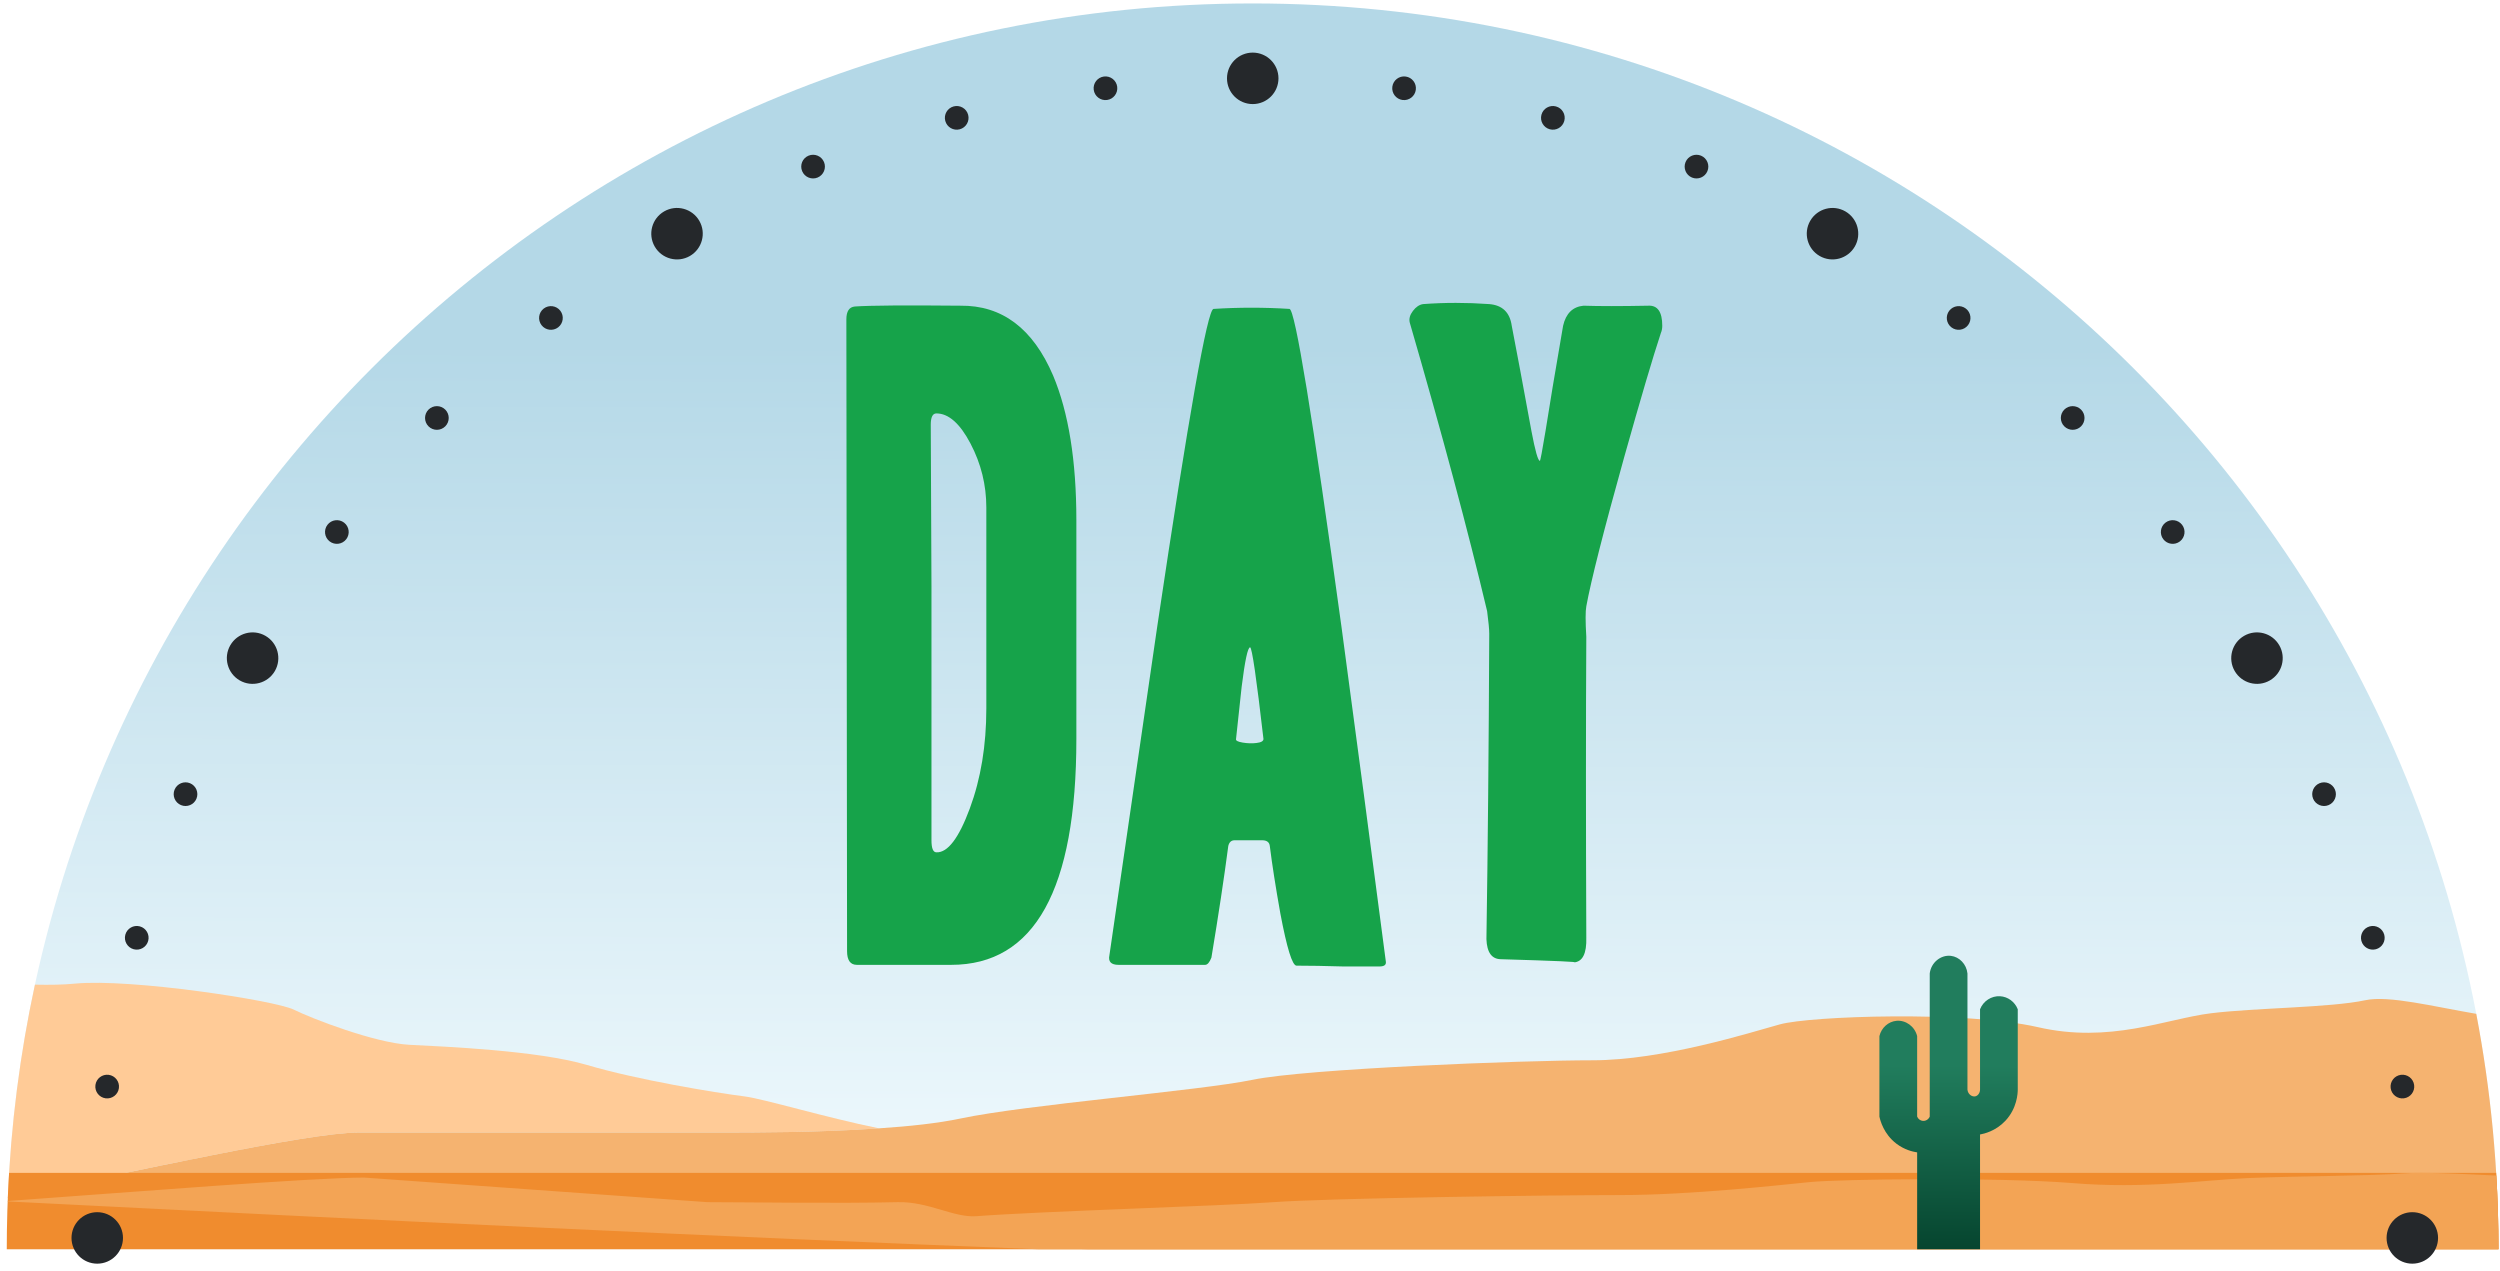
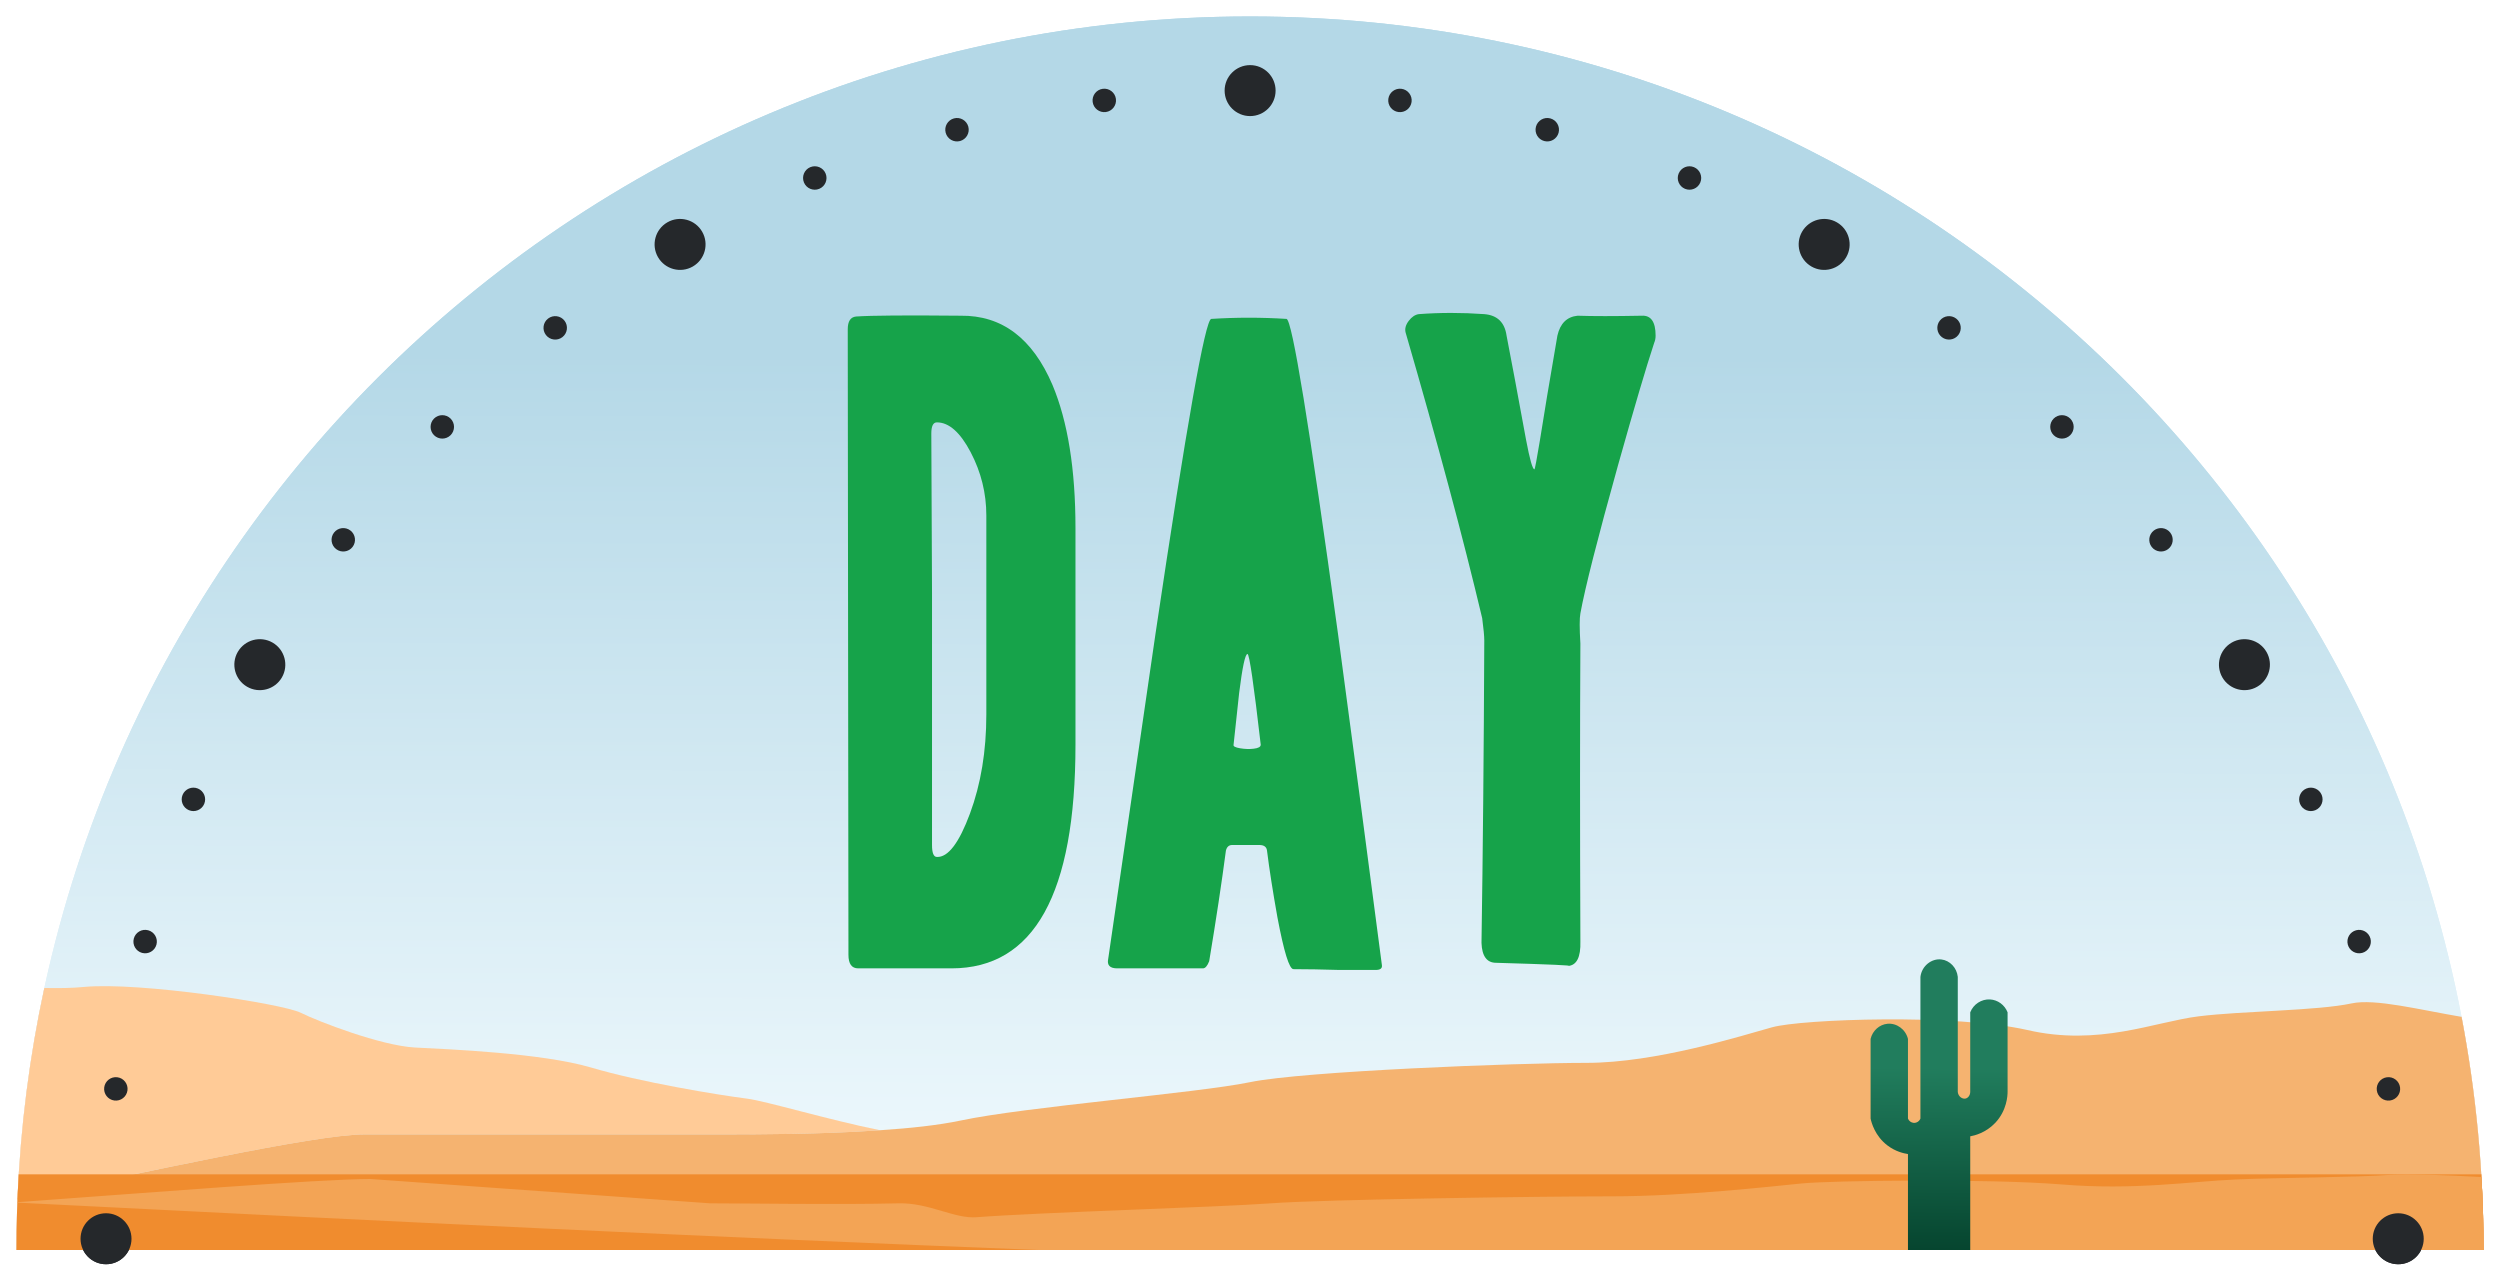
- <svg xmlns="http://www.w3.org/2000/svg" width="301" height="153" viewBox="0 0 301 153" fill="none">
-   <path fill-rule="evenodd" clip-rule="evenodd" d="M300.816 150.415C300.816 67.572 233.658 0.415 150.816 0.415C67.973 0.415 0.816 67.572 0.816 150.415H300.816Z" fill="url(#paint0_linear_596_27)" />
-   <path fill-rule="evenodd" clip-rule="evenodd" d="M4.207 118.553C6.003 118.591 7.628 118.566 9.028 118.428C15.795 117.787 33.096 120.456 35.351 121.55C37.608 122.67 45.118 125.553 49.246 125.792C53.397 126.007 64.675 126.46 70.675 128.221C76.698 130.01 86.103 131.557 89.667 132.011C91.968 132.304 99.389 134.546 105.84 135.854C98.735 136.361 90.863 136.361 86.577 136.361H43.133C37.058 136.361 15.922 141.123 0.945 144.144C1.305 135.4 2.413 126.849 4.207 118.553Z" fill="#FFCB97" />
-   <path fill-rule="evenodd" clip-rule="evenodd" d="M0.945 144.141C15.922 141.12 37.055 136.358 43.131 136.358H86.574C90.86 136.358 98.732 136.358 105.838 135.851C109.492 135.612 112.943 135.237 115.604 134.677C123.499 132.996 144.364 131.342 150.816 130.007C157.266 128.672 183.274 127.659 191.733 127.659C200.191 127.659 210.635 124.349 214.289 123.336C217.944 122.321 236.574 121.681 245.304 123.656C254.034 125.684 260.8 122.668 266.169 122.001C271.538 121.334 280.56 121.334 284.778 120.427C287.617 119.816 293.02 121.2 298.141 122.065C299.897 131.245 300.817 140.722 300.817 150.415H131.11C91.147 149.002 48.08 146.986 0.941 144.256C0.942 144.217 0.944 144.179 0.945 144.141Z" fill="#F5B370" />
-   <path fill-rule="evenodd" clip-rule="evenodd" d="M1.093 141.215H300.538C300.722 144.258 300.816 147.326 300.816 150.415H0.816C0.816 147.326 0.909 144.258 1.093 141.215Z" fill="#F08C2E" />
-   <path fill-rule="evenodd" clip-rule="evenodd" d="M0.928 144.601C16.16 143.507 37.671 141.781 43.852 141.781L85.161 144.739C89.519 144.739 100.857 144.922 108.083 144.739C111.798 144.652 114.844 146.633 117.55 146.43C125.579 145.821 146.796 145.222 153.357 144.739C159.917 144.256 186.364 143.888 194.966 143.888C203.567 143.888 214.187 142.69 217.903 142.323C221.62 141.956 240.565 141.724 249.443 142.439C258.32 143.173 265.2 142.082 270.66 141.84C276.12 141.598 285.294 141.598 289.584 141.27C291.56 141.119 295.945 141.306 300.559 141.539C300.731 144.476 300.818 147.435 300.818 150.415H125.108C86.719 148.902 45.58 146.922 0.926 144.653C0.927 144.636 0.928 144.618 0.928 144.601Z" fill="#F3A455" />
-   <path d="M129.594 88.972C129.594 107.103 124.569 116.168 114.52 116.168H103.172C102.382 116.168 101.987 115.62 101.987 114.523L101.902 38.452C101.902 37.484 102.241 36.968 102.918 36.903C104.781 36.774 109.015 36.742 115.621 36.806C120.645 36.742 124.372 39.548 126.799 45.226C128.662 49.678 129.594 55.485 129.594 62.647V88.972ZM118.754 85.295V61.099C118.754 58.389 118.119 55.824 116.849 53.405C115.578 50.985 114.209 49.775 112.742 49.775C112.29 49.775 112.064 50.227 112.064 51.13C112.064 51.388 112.092 57.873 112.149 70.584V101.167C112.149 102.135 112.346 102.619 112.742 102.619C114.097 102.683 115.437 100.925 116.764 97.344C118.091 93.763 118.754 89.747 118.754 85.295Z" fill="#16A34A" />
-   <path d="M166.856 115.781C166.912 116.168 166.658 116.362 166.094 116.362H161.69C159.545 116.297 157.682 116.265 156.101 116.265C155.593 116.265 154.944 114.168 154.153 109.974C153.589 106.813 153.165 104.103 152.883 101.844C152.827 101.393 152.516 101.167 151.951 101.167H148.649C148.254 101.167 148 101.393 147.887 101.844C147.379 105.716 146.701 110.2 145.854 115.297C145.628 115.878 145.374 116.168 145.092 116.168H134.676C133.773 116.168 133.406 115.781 133.575 115.007C135.494 101.844 137.414 88.65 139.333 75.423C143.116 50.001 145.374 37.258 146.108 37.193C149.157 37 152.206 37 155.254 37.193C155.932 37.258 158.021 50.033 161.521 75.519C163.327 88.94 165.106 102.361 166.856 115.781ZM152.121 88.972C151.274 81.617 150.738 77.939 150.512 77.939C150.23 77.939 149.891 79.52 149.496 82.681C149.27 84.746 149.044 86.843 148.818 88.972C148.762 89.166 149.03 89.311 149.623 89.408C150.215 89.505 150.766 89.521 151.274 89.456C151.839 89.392 152.121 89.23 152.121 88.972Z" fill="#16A34A" />
-   <path d="M199.968 40.097C199.008 43 197.54 47.969 195.564 55.001C193.08 63.905 191.556 69.906 190.991 73.003C190.878 73.584 190.878 74.81 190.991 76.681C190.935 86.746 190.935 98.812 190.991 112.878C191.047 114.813 190.539 115.813 189.467 115.878C190.257 115.813 187.35 115.684 180.744 115.491C179.615 115.491 179.022 114.684 178.966 113.071C179.135 102.102 179.248 89.843 179.305 76.294C179.305 75.778 179.22 74.874 179.05 73.584C176.736 63.841 173.631 52.259 169.735 38.839C169.622 38.387 169.749 37.919 170.116 37.435C170.483 36.951 170.893 36.677 171.344 36.613C173.941 36.419 176.595 36.419 179.305 36.613C180.885 36.742 181.789 37.613 182.014 39.226C182.579 42.129 183.369 46.356 184.386 51.904C184.837 54.292 185.176 55.485 185.402 55.485C185.458 55.485 185.684 54.292 186.079 51.904C186.531 49.001 187.237 44.775 188.196 39.226C188.535 37.742 189.354 36.935 190.652 36.806C192.515 36.871 195.112 36.871 198.443 36.806C199.572 36.742 200.137 37.548 200.137 39.226C200.137 39.548 200.08 39.839 199.968 40.097Z" fill="#16A34A" />
-   <path fill-rule="evenodd" clip-rule="evenodd" d="M230.824 150.415V138.747C230.296 138.667 229.304 138.441 228.332 137.702C226.801 136.54 226.386 134.919 226.281 134.438V124.746C226.519 123.738 227.357 122.996 228.332 122.905C229.452 122.801 230.536 123.575 230.824 124.746V134.438C230.942 134.726 231.204 134.926 231.503 134.954C231.853 134.988 232.195 134.78 232.34 134.438V117.206C232.498 115.87 233.69 114.945 234.885 115.084C235.906 115.203 236.766 116.081 236.882 117.206V131.206C236.942 131.763 237.447 132.095 237.844 131.995C238.145 131.919 238.385 131.596 238.396 131.206V121.514C238.789 120.521 239.767 119.889 240.803 119.946C241.747 119.998 242.585 120.613 242.938 121.514V131.206C242.933 131.636 242.862 133.445 241.438 134.954C240.274 136.187 238.883 136.504 238.396 136.592V150.415H230.824Z" fill="url(#paint1_linear_596_27)" />
-   <path d="M150.829 12.531C152.541 12.531 153.928 11.143 153.928 9.432C153.928 7.72 152.541 6.333 150.829 6.333C149.118 6.333 147.73 7.72 147.73 9.432C147.73 11.143 149.118 12.531 150.829 12.531Z" fill="#25282B" />
-   <path fill-rule="evenodd" clip-rule="evenodd" d="M169.237 9.213C170.017 9.316 170.567 10.032 170.464 10.812C170.361 11.592 169.645 12.142 168.864 12.039C168.084 11.937 167.535 11.22 167.637 10.44C167.74 9.66 168.457 9.11 169.237 9.213Z" fill="#25282B" />
-   <path fill-rule="evenodd" clip-rule="evenodd" d="M132.911 9.213C132.131 9.316 131.582 10.032 131.684 10.812C131.787 11.592 132.504 12.142 133.284 12.039C134.064 11.937 134.613 11.22 134.511 10.44C134.408 9.66 133.691 9.11 132.911 9.213Z" fill="#25282B" />
-   <path fill-rule="evenodd" clip-rule="evenodd" d="M204.803 18.742C205.53 19.043 205.876 19.878 205.574 20.605C205.273 21.332 204.439 21.677 203.712 21.376C202.985 21.075 202.639 20.241 202.941 19.514C203.242 18.787 204.076 18.441 204.803 18.742Z" fill="#25282B" />
-   <path fill-rule="evenodd" clip-rule="evenodd" d="M97.349 18.742C96.621 19.043 96.276 19.878 96.578 20.605C96.879 21.332 97.713 21.677 98.439 21.376C99.166 21.075 99.513 20.241 99.212 19.514C98.909 18.787 98.076 18.441 97.349 18.742Z" fill="#25282B" />
-   <path fill-rule="evenodd" clip-rule="evenodd" d="M236.687 37.152C237.311 37.631 237.429 38.526 236.95 39.15C236.471 39.775 235.576 39.893 234.952 39.414C234.327 38.935 234.21 38.039 234.688 37.415C235.167 36.791 236.063 36.673 236.687 37.152Z" fill="#25282B" />
-   <path fill-rule="evenodd" clip-rule="evenodd" d="M65.464 37.152C64.84 37.631 64.722 38.526 65.201 39.15C65.68 39.775 66.575 39.893 67.199 39.414C67.824 38.935 67.942 38.039 67.463 37.415C66.984 36.791 66.088 36.673 65.464 37.152Z" fill="#25282B" />
-   <path fill-rule="evenodd" clip-rule="evenodd" d="M262.724 63.187C263.203 63.811 263.085 64.706 262.461 65.185C261.837 65.664 260.941 65.546 260.462 64.922C259.983 64.298 260.101 63.403 260.725 62.924C261.35 62.445 262.245 62.563 262.724 63.187Z" fill="#25282B" />
-   <path fill-rule="evenodd" clip-rule="evenodd" d="M39.427 63.187C38.948 63.811 39.066 64.706 39.69 65.185C40.314 65.664 41.21 65.546 41.689 64.922C42.168 64.298 42.05 63.403 41.426 62.924C40.801 62.445 39.906 62.563 39.427 63.187Z" fill="#25282B" />
-   <path fill-rule="evenodd" clip-rule="evenodd" d="M187.334 12.812C188.094 13.016 188.546 13.798 188.342 14.558C188.138 15.318 187.356 15.77 186.596 15.566C185.836 15.362 185.385 14.58 185.588 13.82C185.792 13.06 186.574 12.608 187.334 12.812Z" fill="#25282B" />
-   <path fill-rule="evenodd" clip-rule="evenodd" d="M114.819 12.812C114.059 13.016 113.607 13.798 113.811 14.558C114.015 15.318 114.797 15.77 115.557 15.566C116.317 15.362 116.768 14.58 116.565 13.82C116.361 13.06 115.579 12.608 114.819 12.812Z" fill="#25282B" />
-   <path fill-rule="evenodd" clip-rule="evenodd" d="M222.184 25.453C223.666 26.308 224.174 28.205 223.319 29.686C222.463 31.168 220.566 31.676 219.085 30.821C217.604 29.965 217.095 28.068 217.951 26.587C218.806 25.106 220.703 24.597 222.184 25.453Z" fill="#25282B" />
-   <path fill-rule="evenodd" clip-rule="evenodd" d="M79.964 25.453C78.482 26.308 77.974 28.205 78.829 29.686C79.685 31.168 81.582 31.676 83.063 30.821C84.544 29.965 85.053 28.068 84.197 26.587C83.342 25.106 81.445 24.597 79.964 25.453Z" fill="#25282B" />
-   <path fill-rule="evenodd" clip-rule="evenodd" d="M250.558 49.316C251.114 49.872 251.114 50.776 250.558 51.332C250.002 51.888 249.098 51.888 248.542 51.332C247.986 50.776 247.986 49.872 248.542 49.316C249.098 48.76 250.002 48.76 250.558 49.316Z" fill="#25282B" />
-   <path fill-rule="evenodd" clip-rule="evenodd" d="M51.593 49.316C51.037 49.872 51.037 50.776 51.593 51.332C52.15 51.888 53.053 51.888 53.609 51.332C54.165 50.776 54.165 49.872 53.609 49.316C53.053 48.76 52.15 48.76 51.593 49.316Z" fill="#25282B" />
-   <path fill-rule="evenodd" clip-rule="evenodd" d="M274.424 77.69C275.28 79.171 274.771 81.068 273.29 81.923C271.809 82.779 269.912 82.27 269.056 80.789C268.201 79.308 268.709 77.41 270.191 76.555C271.672 75.7 273.569 76.208 274.424 77.69Z" fill="#25282B" />
-   <path fill-rule="evenodd" clip-rule="evenodd" d="M27.728 77.69C26.872 79.171 27.381 81.068 28.862 81.923C30.343 82.779 32.241 82.27 33.096 80.789C33.951 79.308 33.443 77.41 31.961 76.555C30.48 75.7 28.583 76.208 27.728 77.69Z" fill="#25282B" />
-   <path fill-rule="evenodd" clip-rule="evenodd" d="M281.133 95.073C281.434 95.8 281.088 96.634 280.361 96.935C279.634 97.236 278.8 96.891 278.499 96.164C278.198 95.437 278.543 94.603 279.27 94.301C279.997 94 280.832 94.346 281.133 95.073Z" fill="#25282B" />
-   <path fill-rule="evenodd" clip-rule="evenodd" d="M21.019 95.073C20.718 95.8 21.064 96.634 21.791 96.935C22.518 97.236 23.352 96.891 23.653 96.164C23.954 95.437 23.609 94.603 22.882 94.301C22.155 94 21.321 94.346 21.019 95.073Z" fill="#25282B" />
-   <path fill-rule="evenodd" clip-rule="evenodd" d="M287.065 112.543C287.268 113.303 286.817 114.085 286.057 114.289C285.297 114.492 284.515 114.041 284.311 113.281C284.107 112.521 284.559 111.738 285.319 111.535C286.079 111.331 286.861 111.783 287.065 112.543Z" fill="#25282B" />
-   <path fill-rule="evenodd" clip-rule="evenodd" d="M15.088 112.543C14.885 113.303 15.336 114.085 16.096 114.289C16.856 114.492 17.638 114.041 17.842 113.281C18.046 112.521 17.594 111.738 16.834 111.535C16.074 111.331 15.292 111.783 15.088 112.543Z" fill="#25282B" />
-   <path fill-rule="evenodd" clip-rule="evenodd" d="M290.663 130.637C290.766 131.417 290.216 132.134 289.436 132.237C288.656 132.339 287.939 131.789 287.836 131.009C287.734 130.229 288.284 129.513 289.064 129.41C289.844 129.307 290.56 129.857 290.663 130.637Z" fill="#25282B" />
-   <path fill-rule="evenodd" clip-rule="evenodd" d="M11.489 130.637C11.386 131.417 11.936 132.134 12.716 132.237C13.496 132.339 14.213 131.789 14.316 131.009C14.418 130.229 13.868 129.513 13.088 129.41C12.308 129.307 11.592 129.857 11.489 130.637Z" fill="#25282B" />
-   <path fill-rule="evenodd" clip-rule="evenodd" d="M293.542 149.047C293.542 150.757 292.154 152.146 290.443 152.146C288.733 152.146 287.344 150.757 287.344 149.047C287.344 147.336 288.733 145.947 290.443 145.947C292.154 145.947 293.542 147.336 293.542 149.047Z" fill="#25282B" />
-   <path fill-rule="evenodd" clip-rule="evenodd" d="M8.609 149.047C8.609 150.757 9.997 152.146 11.708 152.146C13.418 152.146 14.807 150.757 14.807 149.047C14.807 147.336 13.418 145.947 11.708 145.947C9.997 145.947 8.609 147.336 8.609 149.047Z" fill="#25282B" />
+ <svg xmlns="http://www.w3.org/2000/svg" width="304" height="155" viewBox="0 0 304 155" fill="none">
+   <path fill-rule="evenodd" clip-rule="evenodd" d="M302 152C302 69.157 234.842 2 152 2C69.157 2 2 69.157 2 152H302Z" fill="url(#paint0_linear_678_3458)" />
+   <path fill-rule="evenodd" clip-rule="evenodd" d="M5.391 120.138C7.187 120.176 8.812 120.151 10.212 120.013C16.979 119.372 34.28 122.041 36.535 123.135C38.792 124.255 46.302 127.138 50.43 127.377C54.581 127.592 65.859 128.045 71.859 129.806C77.882 131.595 87.287 133.142 90.851 133.596C93.152 133.889 100.573 136.131 107.024 137.439C99.919 137.946 92.047 137.946 87.761 137.946H44.317C38.242 137.946 17.106 142.708 2.129 145.729C2.489 136.985 3.597 128.434 5.391 120.138Z" fill="#FFCB97" />
+   <path fill-rule="evenodd" clip-rule="evenodd" d="M2.129 145.726C17.106 142.705 38.239 137.943 44.315 137.943H87.758C92.044 137.943 99.916 137.943 107.022 137.436C110.676 137.197 114.127 136.822 116.788 136.262C124.683 134.581 145.548 132.927 152 131.592C158.45 130.257 184.458 129.244 192.917 129.244C201.375 129.244 211.819 125.934 215.473 124.921C219.128 123.906 237.758 123.266 246.488 125.241C255.218 127.269 261.984 124.253 267.353 123.586C272.722 122.919 281.744 122.919 285.962 122.012C288.801 121.401 294.204 122.785 299.325 123.65C301.081 132.83 302.001 142.307 302.001 152H132.294C92.331 150.587 49.264 148.571 2.125 145.841C2.126 145.802 2.128 145.764 2.129 145.726Z" fill="#F5B370" />
+   <path fill-rule="evenodd" clip-rule="evenodd" d="M2.277 142.8H301.722C301.906 145.843 302 148.911 302 152H2C2 148.911 2.093 145.843 2.277 142.8Z" fill="#F08C2E" />
+   <path fill-rule="evenodd" clip-rule="evenodd" d="M2.111 146.186C17.343 145.092 38.854 143.366 45.035 143.366L86.344 146.324C90.702 146.324 102.04 146.507 109.266 146.324C112.981 146.237 116.027 148.218 118.733 148.015C126.762 147.406 147.979 146.807 154.54 146.324C161.1 145.841 187.547 145.473 196.149 145.473C204.75 145.473 215.37 144.275 219.086 143.908C222.803 143.541 241.748 143.309 250.626 144.024C259.503 144.758 266.383 143.667 271.843 143.425C277.303 143.183 286.477 143.183 290.767 142.855C292.743 142.704 297.128 142.891 301.742 143.124C301.914 146.061 302.001 149.02 302.001 152H126.291C87.902 150.487 46.763 148.507 2.109 146.238C2.11 146.221 2.111 146.203 2.111 146.186Z" fill="#F3A455" />
+   <path d="M130.778 90.557C130.778 108.688 125.753 117.753 115.704 117.753H104.356C103.566 117.753 103.171 117.205 103.171 116.108L103.086 40.037C103.086 39.069 103.425 38.553 104.102 38.488C105.965 38.359 110.199 38.327 116.805 38.391C121.829 38.327 125.556 41.133 127.983 46.811C129.846 51.263 130.778 57.07 130.778 64.232V90.557ZM119.938 86.88V62.684C119.938 59.974 119.303 57.409 118.033 54.99C116.762 52.57 115.393 51.36 113.926 51.36C113.474 51.36 113.248 51.812 113.248 52.715C113.248 52.973 113.276 59.458 113.333 72.169V102.752C113.333 103.72 113.53 104.204 113.926 104.204C115.281 104.268 116.621 102.51 117.948 98.929C119.275 95.348 119.938 91.332 119.938 86.88Z" fill="#16A34A" />
+   <path d="M168.04 117.366C168.096 117.753 167.842 117.947 167.278 117.947H162.874C160.729 117.882 158.866 117.85 157.285 117.85C156.777 117.85 156.128 115.753 155.337 111.559C154.773 108.398 154.349 105.688 154.067 103.429C154.011 102.978 153.7 102.752 153.135 102.752H149.833C149.438 102.752 149.184 102.978 149.071 103.429C148.563 107.301 147.885 111.785 147.038 116.882C146.812 117.463 146.558 117.753 146.276 117.753H135.86C134.957 117.753 134.59 117.366 134.759 116.592C136.678 103.429 138.598 90.235 140.517 77.008C144.3 51.586 146.558 38.843 147.292 38.778C150.341 38.585 153.39 38.585 156.438 38.778C157.116 38.843 159.205 51.618 162.705 77.104C164.511 90.525 166.29 103.946 168.04 117.366ZM153.305 90.557C152.458 83.202 151.922 79.524 151.696 79.524C151.414 79.524 151.075 81.105 150.68 84.266C150.454 86.331 150.228 88.428 150.002 90.557C149.946 90.751 150.214 90.896 150.807 90.993C151.399 91.09 151.95 91.106 152.458 91.041C153.023 90.977 153.305 90.815 153.305 90.557Z" fill="#16A34A" />
+   <path d="M201.152 41.682C200.192 44.585 198.724 49.554 196.748 56.586C194.264 65.49 192.74 71.491 192.175 74.588C192.062 75.169 192.062 76.395 192.175 78.266C192.119 88.331 192.119 100.397 192.175 114.463C192.231 116.398 191.723 117.398 190.651 117.463C191.441 117.398 188.534 117.269 181.928 117.076C180.799 117.076 180.206 116.269 180.15 114.656C180.319 103.687 180.432 91.428 180.489 77.879C180.489 77.363 180.404 76.459 180.234 75.169C177.92 65.426 174.815 53.844 170.919 40.424C170.806 39.972 170.933 39.504 171.3 39.02C171.667 38.536 172.077 38.262 172.528 38.198C175.125 38.004 177.779 38.004 180.489 38.198C182.069 38.327 182.973 39.198 183.198 40.811C183.763 43.714 184.553 47.941 185.57 53.489C186.021 55.877 186.36 57.07 186.586 57.07C186.642 57.07 186.868 55.877 187.263 53.489C187.715 50.586 188.421 46.36 189.38 40.811C189.719 39.327 190.538 38.52 191.836 38.391C193.699 38.456 196.296 38.456 199.627 38.391C200.756 38.327 201.321 39.133 201.321 40.811C201.321 41.133 201.264 41.424 201.152 41.682Z" fill="#16A34A" />
+   <path fill-rule="evenodd" clip-rule="evenodd" d="M232.008 152V140.332C231.48 140.252 230.488 140.026 229.516 139.287C227.985 138.125 227.57 136.504 227.465 136.023V126.331C227.703 125.323 228.541 124.581 229.516 124.49C230.636 124.386 231.72 125.16 232.008 126.331V136.023C232.126 136.311 232.388 136.511 232.687 136.539C233.037 136.573 233.379 136.365 233.524 136.023V118.791C233.682 117.455 234.874 116.53 236.069 116.669C237.09 116.788 237.95 117.666 238.066 118.791V132.791C238.126 133.348 238.631 133.68 239.028 133.58C239.329 133.504 239.569 133.181 239.58 132.791V123.099C239.973 122.106 240.951 121.474 241.987 121.531C242.931 121.583 243.769 122.198 244.122 123.099V132.791C244.117 133.221 244.046 135.03 242.622 136.539C241.458 137.772 240.067 138.089 239.58 138.177V152H232.008Z" fill="url(#paint1_linear_678_3458)" />
+   <path d="M152.013 14.116C153.725 14.116 155.112 12.729 155.112 11.017C155.112 9.305 153.725 7.918 152.013 7.918C150.302 7.918 148.914 9.305 148.914 11.017C148.914 12.729 150.302 14.116 152.013 14.116Z" fill="#25282B" />
+   <path fill-rule="evenodd" clip-rule="evenodd" d="M170.421 10.798C171.201 10.901 171.751 11.617 171.648 12.397C171.545 13.177 170.829 13.727 170.048 13.624C169.268 13.522 168.719 12.805 168.821 12.025C168.924 11.245 169.641 10.695 170.421 10.798Z" fill="#25282B" />
+   <path fill-rule="evenodd" clip-rule="evenodd" d="M134.095 10.798C133.315 10.901 132.766 11.617 132.868 12.397C132.971 13.177 133.688 13.727 134.468 13.624C135.248 13.522 135.797 12.805 135.695 12.025C135.592 11.245 134.875 10.695 134.095 10.798Z" fill="#25282B" />
+   <path fill-rule="evenodd" clip-rule="evenodd" d="M205.987 20.327C206.714 20.628 207.06 21.463 206.758 22.19C206.457 22.917 205.623 23.262 204.896 22.961C204.169 22.66 203.823 21.826 204.125 21.099C204.426 20.372 205.26 20.026 205.987 20.327Z" fill="#25282B" />
+   <path fill-rule="evenodd" clip-rule="evenodd" d="M98.532 20.327C97.805 20.628 97.46 21.463 97.761 22.19C98.062 22.917 98.896 23.262 99.623 22.961C100.35 22.66 100.696 21.826 100.395 21.099C100.093 20.372 99.259 20.026 98.532 20.327Z" fill="#25282B" />
+   <path fill-rule="evenodd" clip-rule="evenodd" d="M237.871 38.737C238.495 39.216 238.613 40.111 238.134 40.735C237.655 41.36 236.76 41.478 236.136 40.999C235.511 40.52 235.394 39.624 235.872 39C236.351 38.376 237.247 38.258 237.871 38.737Z" fill="#25282B" />
+   <path fill-rule="evenodd" clip-rule="evenodd" d="M66.647 38.737C66.023 39.216 65.905 40.111 66.384 40.735C66.863 41.36 67.758 41.478 68.382 40.999C69.007 40.52 69.125 39.624 68.646 39C68.167 38.376 67.271 38.258 66.647 38.737Z" fill="#25282B" />
+   <path fill-rule="evenodd" clip-rule="evenodd" d="M263.908 64.772C264.387 65.396 264.269 66.291 263.645 66.77C263.021 67.249 262.125 67.131 261.646 66.507C261.167 65.883 261.285 64.988 261.909 64.509C262.534 64.03 263.429 64.148 263.908 64.772Z" fill="#25282B" />
+   <path fill-rule="evenodd" clip-rule="evenodd" d="M40.611 64.772C40.132 65.396 40.25 66.291 40.874 66.77C41.498 67.249 42.394 67.131 42.873 66.507C43.352 65.883 43.234 64.988 42.61 64.509C41.985 64.03 41.09 64.148 40.611 64.772Z" fill="#25282B" />
+   <path fill-rule="evenodd" clip-rule="evenodd" d="M188.517 14.397C189.277 14.601 189.729 15.383 189.525 16.143C189.321 16.903 188.539 17.355 187.779 17.151C187.019 16.947 186.568 16.165 186.771 15.405C186.975 14.645 187.757 14.193 188.517 14.397Z" fill="#25282B" />
+   <path fill-rule="evenodd" clip-rule="evenodd" d="M116.002 14.397C115.242 14.601 114.79 15.383 114.994 16.143C115.198 16.903 115.98 17.355 116.74 17.151C117.5 16.947 117.951 16.165 117.748 15.405C117.544 14.645 116.762 14.193 116.002 14.397Z" fill="#25282B" />
+   <path fill-rule="evenodd" clip-rule="evenodd" d="M223.367 27.038C224.849 27.893 225.357 29.79 224.502 31.271C223.646 32.753 221.749 33.261 220.268 32.406C218.787 31.55 218.278 29.653 219.134 28.172C219.989 26.691 221.886 26.182 223.367 27.038Z" fill="#25282B" />
+   <path fill-rule="evenodd" clip-rule="evenodd" d="M81.148 27.038C79.666 27.893 79.158 29.79 80.013 31.271C80.869 32.753 82.766 33.261 84.247 32.406C85.728 31.55 86.237 29.653 85.381 28.172C84.526 26.691 82.629 26.182 81.148 27.038Z" fill="#25282B" />
+   <path fill-rule="evenodd" clip-rule="evenodd" d="M251.742 50.901C252.298 51.457 252.298 52.361 251.742 52.917C251.186 53.473 250.282 53.473 249.726 52.917C249.17 52.361 249.17 51.457 249.726 50.901C250.282 50.345 251.186 50.345 251.742 50.901Z" fill="#25282B" />
+   <path fill-rule="evenodd" clip-rule="evenodd" d="M52.776 50.901C52.22 51.457 52.22 52.361 52.776 52.917C53.333 53.473 54.236 53.473 54.792 52.917C55.348 52.361 55.348 51.457 54.792 50.901C54.236 50.345 53.333 50.345 52.776 50.901Z" fill="#25282B" />
+   <path fill-rule="evenodd" clip-rule="evenodd" d="M275.607 79.275C276.463 80.756 275.954 82.653 274.473 83.508C272.992 84.364 271.095 83.855 270.239 82.374C269.384 80.893 269.892 78.995 271.374 78.14C272.855 77.285 274.752 77.793 275.607 79.275Z" fill="#25282B" />
+   <path fill-rule="evenodd" clip-rule="evenodd" d="M28.912 79.275C28.056 80.756 28.565 82.653 30.046 83.508C31.527 84.364 33.425 83.855 34.28 82.374C35.135 80.893 34.627 78.995 33.145 78.14C31.664 77.285 29.767 77.793 28.912 79.275Z" fill="#25282B" />
+   <path fill-rule="evenodd" clip-rule="evenodd" d="M282.317 96.658C282.618 97.385 282.272 98.219 281.545 98.52C280.818 98.821 279.984 98.476 279.683 97.749C279.382 97.022 279.727 96.188 280.454 95.886C281.181 95.585 282.016 95.931 282.317 96.658Z" fill="#25282B" />
+   <path fill-rule="evenodd" clip-rule="evenodd" d="M22.202 96.658C21.901 97.385 22.247 98.219 22.974 98.52C23.701 98.821 24.535 98.476 24.836 97.749C25.137 97.022 24.792 96.188 24.065 95.886C23.338 95.585 22.504 95.931 22.202 96.658Z" fill="#25282B" />
+   <path fill-rule="evenodd" clip-rule="evenodd" d="M288.248 114.128C288.451 114.888 288 115.67 287.24 115.874C286.48 116.077 285.698 115.626 285.494 114.866C285.29 114.106 285.742 113.323 286.502 113.12C287.262 112.916 288.044 113.368 288.248 114.128Z" fill="#25282B" />
+   <path fill-rule="evenodd" clip-rule="evenodd" d="M16.271 114.128C16.068 114.888 16.519 115.67 17.279 115.874C18.039 116.077 18.821 115.626 19.025 114.866C19.229 114.106 18.777 113.323 18.017 113.12C17.257 112.916 16.475 113.368 16.271 114.128Z" fill="#25282B" />
+   <path fill-rule="evenodd" clip-rule="evenodd" d="M291.847 132.222C291.95 133.002 291.4 133.719 290.62 133.822C289.84 133.924 289.123 133.374 289.02 132.594C288.918 131.814 289.468 131.098 290.248 130.995C291.028 130.892 291.744 131.442 291.847 132.222Z" fill="#25282B" />
+   <path fill-rule="evenodd" clip-rule="evenodd" d="M12.673 132.222C12.57 133.002 13.12 133.719 13.9 133.822C14.68 133.924 15.397 133.374 15.5 132.594C15.602 131.814 15.052 131.098 14.272 130.995C13.492 130.892 12.776 131.442 12.673 132.222Z" fill="#25282B" />
+   <path fill-rule="evenodd" clip-rule="evenodd" d="M294.725 150.632C294.725 152.342 293.337 153.731 291.626 153.731C289.916 153.731 288.527 152.342 288.527 150.632C288.527 148.921 289.916 147.532 291.626 147.532C293.337 147.532 294.725 148.921 294.725 150.632Z" fill="#25282B" />
+   <path fill-rule="evenodd" clip-rule="evenodd" d="M9.793 150.632C9.793 152.342 11.181 153.731 12.892 153.731C14.602 153.731 15.991 152.342 15.991 150.632C15.991 148.921 14.602 147.532 12.892 147.532C11.181 147.532 9.793 148.921 9.793 150.632Z" fill="#25282B" />
+   <path fill-rule="evenodd" clip-rule="evenodd" d="M302 152C302 69.157 234.842 2 152 2C69.157 2 2 69.157 2 152H302Z" fill="url(#paint2_linear_678_3458)" />
+   <path fill-rule="evenodd" clip-rule="evenodd" d="M5.391 120.138C7.187 120.176 8.812 120.151 10.212 120.013C16.979 119.372 34.28 122.041 36.535 123.135C38.792 124.255 46.302 127.138 50.43 127.377C54.581 127.592 65.859 128.045 71.859 129.806C77.882 131.595 87.287 133.142 90.851 133.596C93.152 133.889 100.573 136.131 107.024 137.439C99.919 137.946 92.047 137.946 87.761 137.946H44.317C38.242 137.946 17.106 142.708 2.129 145.729C2.489 136.985 3.597 128.434 5.391 120.138Z" fill="#FFCB97" />
+   <path fill-rule="evenodd" clip-rule="evenodd" d="M2.129 145.726C17.106 142.705 38.239 137.943 44.315 137.943H87.758C92.044 137.943 99.916 137.943 107.022 137.436C110.676 137.197 114.127 136.822 116.788 136.262C124.683 134.581 145.548 132.927 152 131.592C158.45 130.257 184.458 129.244 192.917 129.244C201.375 129.244 211.819 125.934 215.473 124.921C219.128 123.906 237.758 123.266 246.488 125.241C255.218 127.269 261.984 124.253 267.353 123.586C272.722 122.919 281.744 122.919 285.962 122.012C288.801 121.401 294.204 122.785 299.325 123.65C301.081 132.83 302.001 142.307 302.001 152H132.294C92.331 150.587 49.264 148.571 2.125 145.841C2.126 145.802 2.128 145.764 2.129 145.726Z" fill="#F5B370" />
+   <path fill-rule="evenodd" clip-rule="evenodd" d="M2.277 142.8H301.722C301.906 145.843 302 148.911 302 152H2C2 148.911 2.093 145.843 2.277 142.8Z" fill="#F08C2E" />
+   <path fill-rule="evenodd" clip-rule="evenodd" d="M2.111 146.186C17.343 145.092 38.854 143.366 45.035 143.366L86.344 146.324C90.702 146.324 102.04 146.507 109.266 146.324C112.981 146.237 116.027 148.218 118.733 148.015C126.762 147.406 147.979 146.807 154.54 146.324C161.1 145.841 187.547 145.473 196.149 145.473C204.75 145.473 215.37 144.275 219.086 143.908C222.803 143.541 241.748 143.309 250.626 144.024C259.503 144.758 266.383 143.667 271.843 143.425C277.303 143.183 286.477 143.183 290.767 142.855C292.743 142.704 297.128 142.891 301.742 143.124C301.914 146.061 302.001 149.02 302.001 152H126.291C87.902 150.487 46.763 148.507 2.109 146.238C2.11 146.221 2.111 146.203 2.111 146.186Z" fill="#F3A455" />
+   <path d="M130.778 90.557C130.778 108.688 125.753 117.753 115.704 117.753H104.356C103.566 117.753 103.171 117.205 103.171 116.108L103.086 40.037C103.086 39.069 103.425 38.553 104.102 38.488C105.965 38.359 110.199 38.327 116.805 38.391C121.829 38.327 125.556 41.133 127.983 46.811C129.846 51.263 130.778 57.07 130.778 64.232V90.557ZM119.938 86.88V62.684C119.938 59.974 119.303 57.409 118.033 54.99C116.762 52.57 115.393 51.36 113.926 51.36C113.474 51.36 113.248 51.812 113.248 52.715C113.248 52.973 113.276 59.458 113.333 72.169V102.752C113.333 103.72 113.53 104.204 113.926 104.204C115.281 104.268 116.621 102.51 117.948 98.929C119.275 95.348 119.938 91.332 119.938 86.88Z" fill="#16A34A" />
+   <path d="M168.04 117.366C168.096 117.753 167.842 117.947 167.278 117.947H162.874C160.729 117.882 158.866 117.85 157.285 117.85C156.777 117.85 156.128 115.753 155.337 111.559C154.773 108.398 154.349 105.688 154.067 103.429C154.011 102.978 153.7 102.752 153.135 102.752H149.833C149.438 102.752 149.184 102.978 149.071 103.429C148.563 107.301 147.885 111.785 147.038 116.882C146.812 117.463 146.558 117.753 146.276 117.753H135.86C134.957 117.753 134.59 117.366 134.759 116.592C136.678 103.429 138.598 90.235 140.517 77.008C144.3 51.586 146.558 38.843 147.292 38.778C150.341 38.585 153.39 38.585 156.438 38.778C157.116 38.843 159.205 51.618 162.705 77.104C164.511 90.525 166.29 103.946 168.04 117.366ZM153.305 90.557C152.458 83.202 151.922 79.524 151.696 79.524C151.414 79.524 151.075 81.105 150.68 84.266C150.454 86.331 150.228 88.428 150.002 90.557C149.946 90.751 150.214 90.896 150.807 90.993C151.399 91.09 151.95 91.106 152.458 91.041C153.023 90.977 153.305 90.815 153.305 90.557Z" fill="#16A34A" />
+   <path d="M201.152 41.682C200.192 44.585 198.724 49.554 196.748 56.586C194.264 65.49 192.74 71.491 192.175 74.588C192.062 75.169 192.062 76.395 192.175 78.266C192.119 88.331 192.119 100.397 192.175 114.463C192.231 116.398 191.723 117.398 190.651 117.463C191.441 117.398 188.534 117.269 181.928 117.076C180.799 117.076 180.206 116.269 180.15 114.656C180.319 103.687 180.432 91.428 180.489 77.879C180.489 77.363 180.404 76.459 180.234 75.169C177.92 65.426 174.815 53.844 170.919 40.424C170.806 39.972 170.933 39.504 171.3 39.02C171.667 38.536 172.077 38.262 172.528 38.198C175.125 38.004 177.779 38.004 180.489 38.198C182.069 38.327 182.973 39.198 183.198 40.811C183.763 43.714 184.553 47.941 185.57 53.489C186.021 55.877 186.36 57.07 186.586 57.07C186.642 57.07 186.868 55.877 187.263 53.489C187.715 50.586 188.421 46.36 189.38 40.811C189.719 39.327 190.538 38.52 191.836 38.391C193.699 38.456 196.296 38.456 199.627 38.391C200.756 38.327 201.321 39.133 201.321 40.811C201.321 41.133 201.264 41.424 201.152 41.682Z" fill="#16A34A" />
+   <path fill-rule="evenodd" clip-rule="evenodd" d="M232.008 152V140.332C231.48 140.252 230.488 140.026 229.516 139.287C227.985 138.125 227.57 136.504 227.465 136.023V126.331C227.703 125.323 228.541 124.581 229.516 124.49C230.636 124.386 231.72 125.16 232.008 126.331V136.023C232.126 136.311 232.388 136.511 232.687 136.539C233.037 136.573 233.379 136.365 233.524 136.023V118.791C233.682 117.455 234.874 116.53 236.069 116.669C237.09 116.788 237.95 117.666 238.066 118.791V132.791C238.126 133.348 238.631 133.68 239.028 133.58C239.329 133.504 239.569 133.181 239.58 132.791V123.099C239.973 122.106 240.951 121.474 241.987 121.531C242.931 121.583 243.769 122.198 244.122 123.099V132.791C244.117 133.221 244.046 135.03 242.622 136.539C241.458 137.772 240.067 138.089 239.58 138.177V152H232.008Z" fill="url(#paint3_linear_678_3458)" />
+   <path d="M152.013 14.116C153.725 14.116 155.112 12.729 155.112 11.017C155.112 9.305 153.725 7.918 152.013 7.918C150.302 7.918 148.914 9.305 148.914 11.017C148.914 12.729 150.302 14.116 152.013 14.116Z" fill="#25282B" />
+   <path fill-rule="evenodd" clip-rule="evenodd" d="M170.421 10.798C171.201 10.901 171.751 11.617 171.648 12.397C171.545 13.177 170.829 13.727 170.048 13.624C169.268 13.522 168.719 12.805 168.821 12.025C168.924 11.245 169.641 10.695 170.421 10.798Z" fill="#25282B" />
+   <path fill-rule="evenodd" clip-rule="evenodd" d="M134.095 10.798C133.315 10.901 132.766 11.617 132.868 12.397C132.971 13.177 133.688 13.727 134.468 13.624C135.248 13.522 135.797 12.805 135.695 12.025C135.592 11.245 134.875 10.695 134.095 10.798Z" fill="#25282B" />
+   <path fill-rule="evenodd" clip-rule="evenodd" d="M205.987 20.327C206.714 20.628 207.06 21.463 206.758 22.19C206.457 22.917 205.623 23.262 204.896 22.961C204.169 22.66 203.823 21.826 204.125 21.099C204.426 20.372 205.26 20.026 205.987 20.327Z" fill="#25282B" />
+   <path fill-rule="evenodd" clip-rule="evenodd" d="M98.532 20.327C97.805 20.628 97.46 21.463 97.761 22.19C98.062 22.917 98.896 23.262 99.623 22.961C100.35 22.66 100.696 21.826 100.395 21.099C100.093 20.372 99.259 20.026 98.532 20.327Z" fill="#25282B" />
+   <path fill-rule="evenodd" clip-rule="evenodd" d="M237.871 38.737C238.495 39.216 238.613 40.111 238.134 40.735C237.655 41.36 236.76 41.478 236.136 40.999C235.511 40.52 235.394 39.624 235.872 39C236.351 38.376 237.247 38.258 237.871 38.737Z" fill="#25282B" />
+   <path fill-rule="evenodd" clip-rule="evenodd" d="M66.647 38.737C66.023 39.216 65.905 40.111 66.384 40.735C66.863 41.36 67.758 41.478 68.382 40.999C69.007 40.52 69.125 39.624 68.646 39C68.167 38.376 67.271 38.258 66.647 38.737Z" fill="#25282B" />
+   <path fill-rule="evenodd" clip-rule="evenodd" d="M263.908 64.772C264.387 65.396 264.269 66.291 263.645 66.77C263.021 67.249 262.125 67.131 261.646 66.507C261.167 65.883 261.285 64.988 261.909 64.509C262.534 64.03 263.429 64.148 263.908 64.772Z" fill="#25282B" />
+   <path fill-rule="evenodd" clip-rule="evenodd" d="M40.611 64.772C40.132 65.396 40.25 66.291 40.874 66.77C41.498 67.249 42.394 67.131 42.873 66.507C43.352 65.883 43.234 64.988 42.61 64.509C41.985 64.03 41.09 64.148 40.611 64.772Z" fill="#25282B" />
+   <path fill-rule="evenodd" clip-rule="evenodd" d="M188.517 14.397C189.277 14.601 189.729 15.383 189.525 16.143C189.321 16.903 188.539 17.355 187.779 17.151C187.019 16.947 186.568 16.165 186.771 15.405C186.975 14.645 187.757 14.193 188.517 14.397Z" fill="#25282B" />
+   <path fill-rule="evenodd" clip-rule="evenodd" d="M116.002 14.397C115.242 14.601 114.79 15.383 114.994 16.143C115.198 16.903 115.98 17.355 116.74 17.151C117.5 16.947 117.951 16.165 117.748 15.405C117.544 14.645 116.762 14.193 116.002 14.397Z" fill="#25282B" />
+   <path fill-rule="evenodd" clip-rule="evenodd" d="M223.367 27.038C224.849 27.893 225.357 29.79 224.502 31.271C223.646 32.753 221.749 33.261 220.268 32.406C218.787 31.55 218.278 29.653 219.134 28.172C219.989 26.691 221.886 26.182 223.367 27.038Z" fill="#25282B" />
+   <path fill-rule="evenodd" clip-rule="evenodd" d="M81.148 27.038C79.666 27.893 79.158 29.79 80.013 31.271C80.869 32.753 82.766 33.261 84.247 32.406C85.728 31.55 86.237 29.653 85.381 28.172C84.526 26.691 82.629 26.182 81.148 27.038Z" fill="#25282B" />
+   <path fill-rule="evenodd" clip-rule="evenodd" d="M251.742 50.901C252.298 51.457 252.298 52.361 251.742 52.917C251.186 53.473 250.282 53.473 249.726 52.917C249.17 52.361 249.17 51.457 249.726 50.901C250.282 50.345 251.186 50.345 251.742 50.901Z" fill="#25282B" />
+   <path fill-rule="evenodd" clip-rule="evenodd" d="M52.776 50.901C52.22 51.457 52.22 52.361 52.776 52.917C53.333 53.473 54.236 53.473 54.792 52.917C55.348 52.361 55.348 51.457 54.792 50.901C54.236 50.345 53.333 50.345 52.776 50.901Z" fill="#25282B" />
+   <path fill-rule="evenodd" clip-rule="evenodd" d="M275.607 79.275C276.463 80.756 275.954 82.653 274.473 83.508C272.992 84.364 271.095 83.855 270.239 82.374C269.384 80.893 269.892 78.995 271.374 78.14C272.855 77.285 274.752 77.793 275.607 79.275Z" fill="#25282B" />
+   <path fill-rule="evenodd" clip-rule="evenodd" d="M28.912 79.275C28.056 80.756 28.565 82.653 30.046 83.508C31.527 84.364 33.425 83.855 34.28 82.374C35.135 80.893 34.627 78.995 33.145 78.14C31.664 77.285 29.767 77.793 28.912 79.275Z" fill="#25282B" />
+   <path fill-rule="evenodd" clip-rule="evenodd" d="M282.317 96.658C282.618 97.385 282.272 98.219 281.545 98.52C280.818 98.821 279.984 98.476 279.683 97.749C279.382 97.022 279.727 96.188 280.454 95.886C281.181 95.585 282.016 95.931 282.317 96.658Z" fill="#25282B" />
+   <path fill-rule="evenodd" clip-rule="evenodd" d="M22.202 96.658C21.901 97.385 22.247 98.219 22.974 98.52C23.701 98.821 24.535 98.476 24.836 97.749C25.137 97.022 24.792 96.188 24.065 95.886C23.338 95.585 22.504 95.931 22.202 96.658Z" fill="#25282B" />
+   <path fill-rule="evenodd" clip-rule="evenodd" d="M288.248 114.128C288.451 114.888 288 115.67 287.24 115.874C286.48 116.077 285.698 115.626 285.494 114.866C285.29 114.106 285.742 113.323 286.502 113.12C287.262 112.916 288.044 113.368 288.248 114.128Z" fill="#25282B" />
+   <path fill-rule="evenodd" clip-rule="evenodd" d="M16.271 114.128C16.068 114.888 16.519 115.67 17.279 115.874C18.039 116.077 18.821 115.626 19.025 114.866C19.229 114.106 18.777 113.323 18.017 113.12C17.257 112.916 16.475 113.368 16.271 114.128Z" fill="#25282B" />
+   <path fill-rule="evenodd" clip-rule="evenodd" d="M291.847 132.222C291.95 133.002 291.4 133.719 290.62 133.822C289.84 133.924 289.123 133.374 289.02 132.594C288.918 131.814 289.468 131.098 290.248 130.995C291.028 130.892 291.744 131.442 291.847 132.222Z" fill="#25282B" />
+   <path fill-rule="evenodd" clip-rule="evenodd" d="M12.673 132.222C12.57 133.002 13.12 133.719 13.9 133.822C14.68 133.924 15.397 133.374 15.5 132.594C15.602 131.814 15.052 131.098 14.272 130.995C13.492 130.892 12.776 131.442 12.673 132.222Z" fill="#25282B" />
+   <path fill-rule="evenodd" clip-rule="evenodd" d="M294.725 150.632C294.725 152.342 293.337 153.731 291.626 153.731C289.916 153.731 288.527 152.342 288.527 150.632C288.527 148.921 289.916 147.532 291.626 147.532C293.337 147.532 294.725 148.921 294.725 150.632Z" fill="#25282B" />
+   <path fill-rule="evenodd" clip-rule="evenodd" d="M9.793 150.632C9.793 152.342 11.181 153.731 12.892 153.731C14.602 153.731 15.991 152.342 15.991 150.632C15.991 148.921 14.602 147.532 12.892 147.532C11.181 147.532 9.793 148.921 9.793 150.632Z" fill="#25282B" />
  <defs>
-     <linearGradient id="paint0_linear_596_27" x1="151.018" y1="41.454" x2="150.816" y2="143.042" gradientUnits="userSpaceOnUse">
+     <linearGradient id="paint0_linear_678_3458" x1="152.202" y1="43.039" x2="152" y2="144.627" gradientUnits="userSpaceOnUse">
      <stop stop-color="#B4D8E7" />
      <stop offset="1" stop-color="#EFF9FD" />
    </linearGradient>
-     <linearGradient id="paint1_linear_596_27" x1="234.422" y1="128.267" x2="234.239" y2="150.414" gradientUnits="userSpaceOnUse">
+     <linearGradient id="paint1_linear_678_3458" x1="235.606" y1="129.852" x2="235.423" y2="151.999" gradientUnits="userSpaceOnUse">
+       <stop stop-color="#217D5D" />
+       <stop offset="1" stop-color="#06452F" />
+     </linearGradient>
+     <linearGradient id="paint2_linear_678_3458" x1="152.202" y1="43.039" x2="152" y2="144.627" gradientUnits="userSpaceOnUse">
+       <stop stop-color="#B4D8E7" />
+       <stop offset="1" stop-color="#EFF9FD" />
+     </linearGradient>
+     <linearGradient id="paint3_linear_678_3458" x1="235.606" y1="129.852" x2="235.423" y2="151.999" gradientUnits="userSpaceOnUse">
      <stop stop-color="#217D5D" />
      <stop offset="1" stop-color="#06452F" />
    </linearGradient>
  </defs>
</svg>
